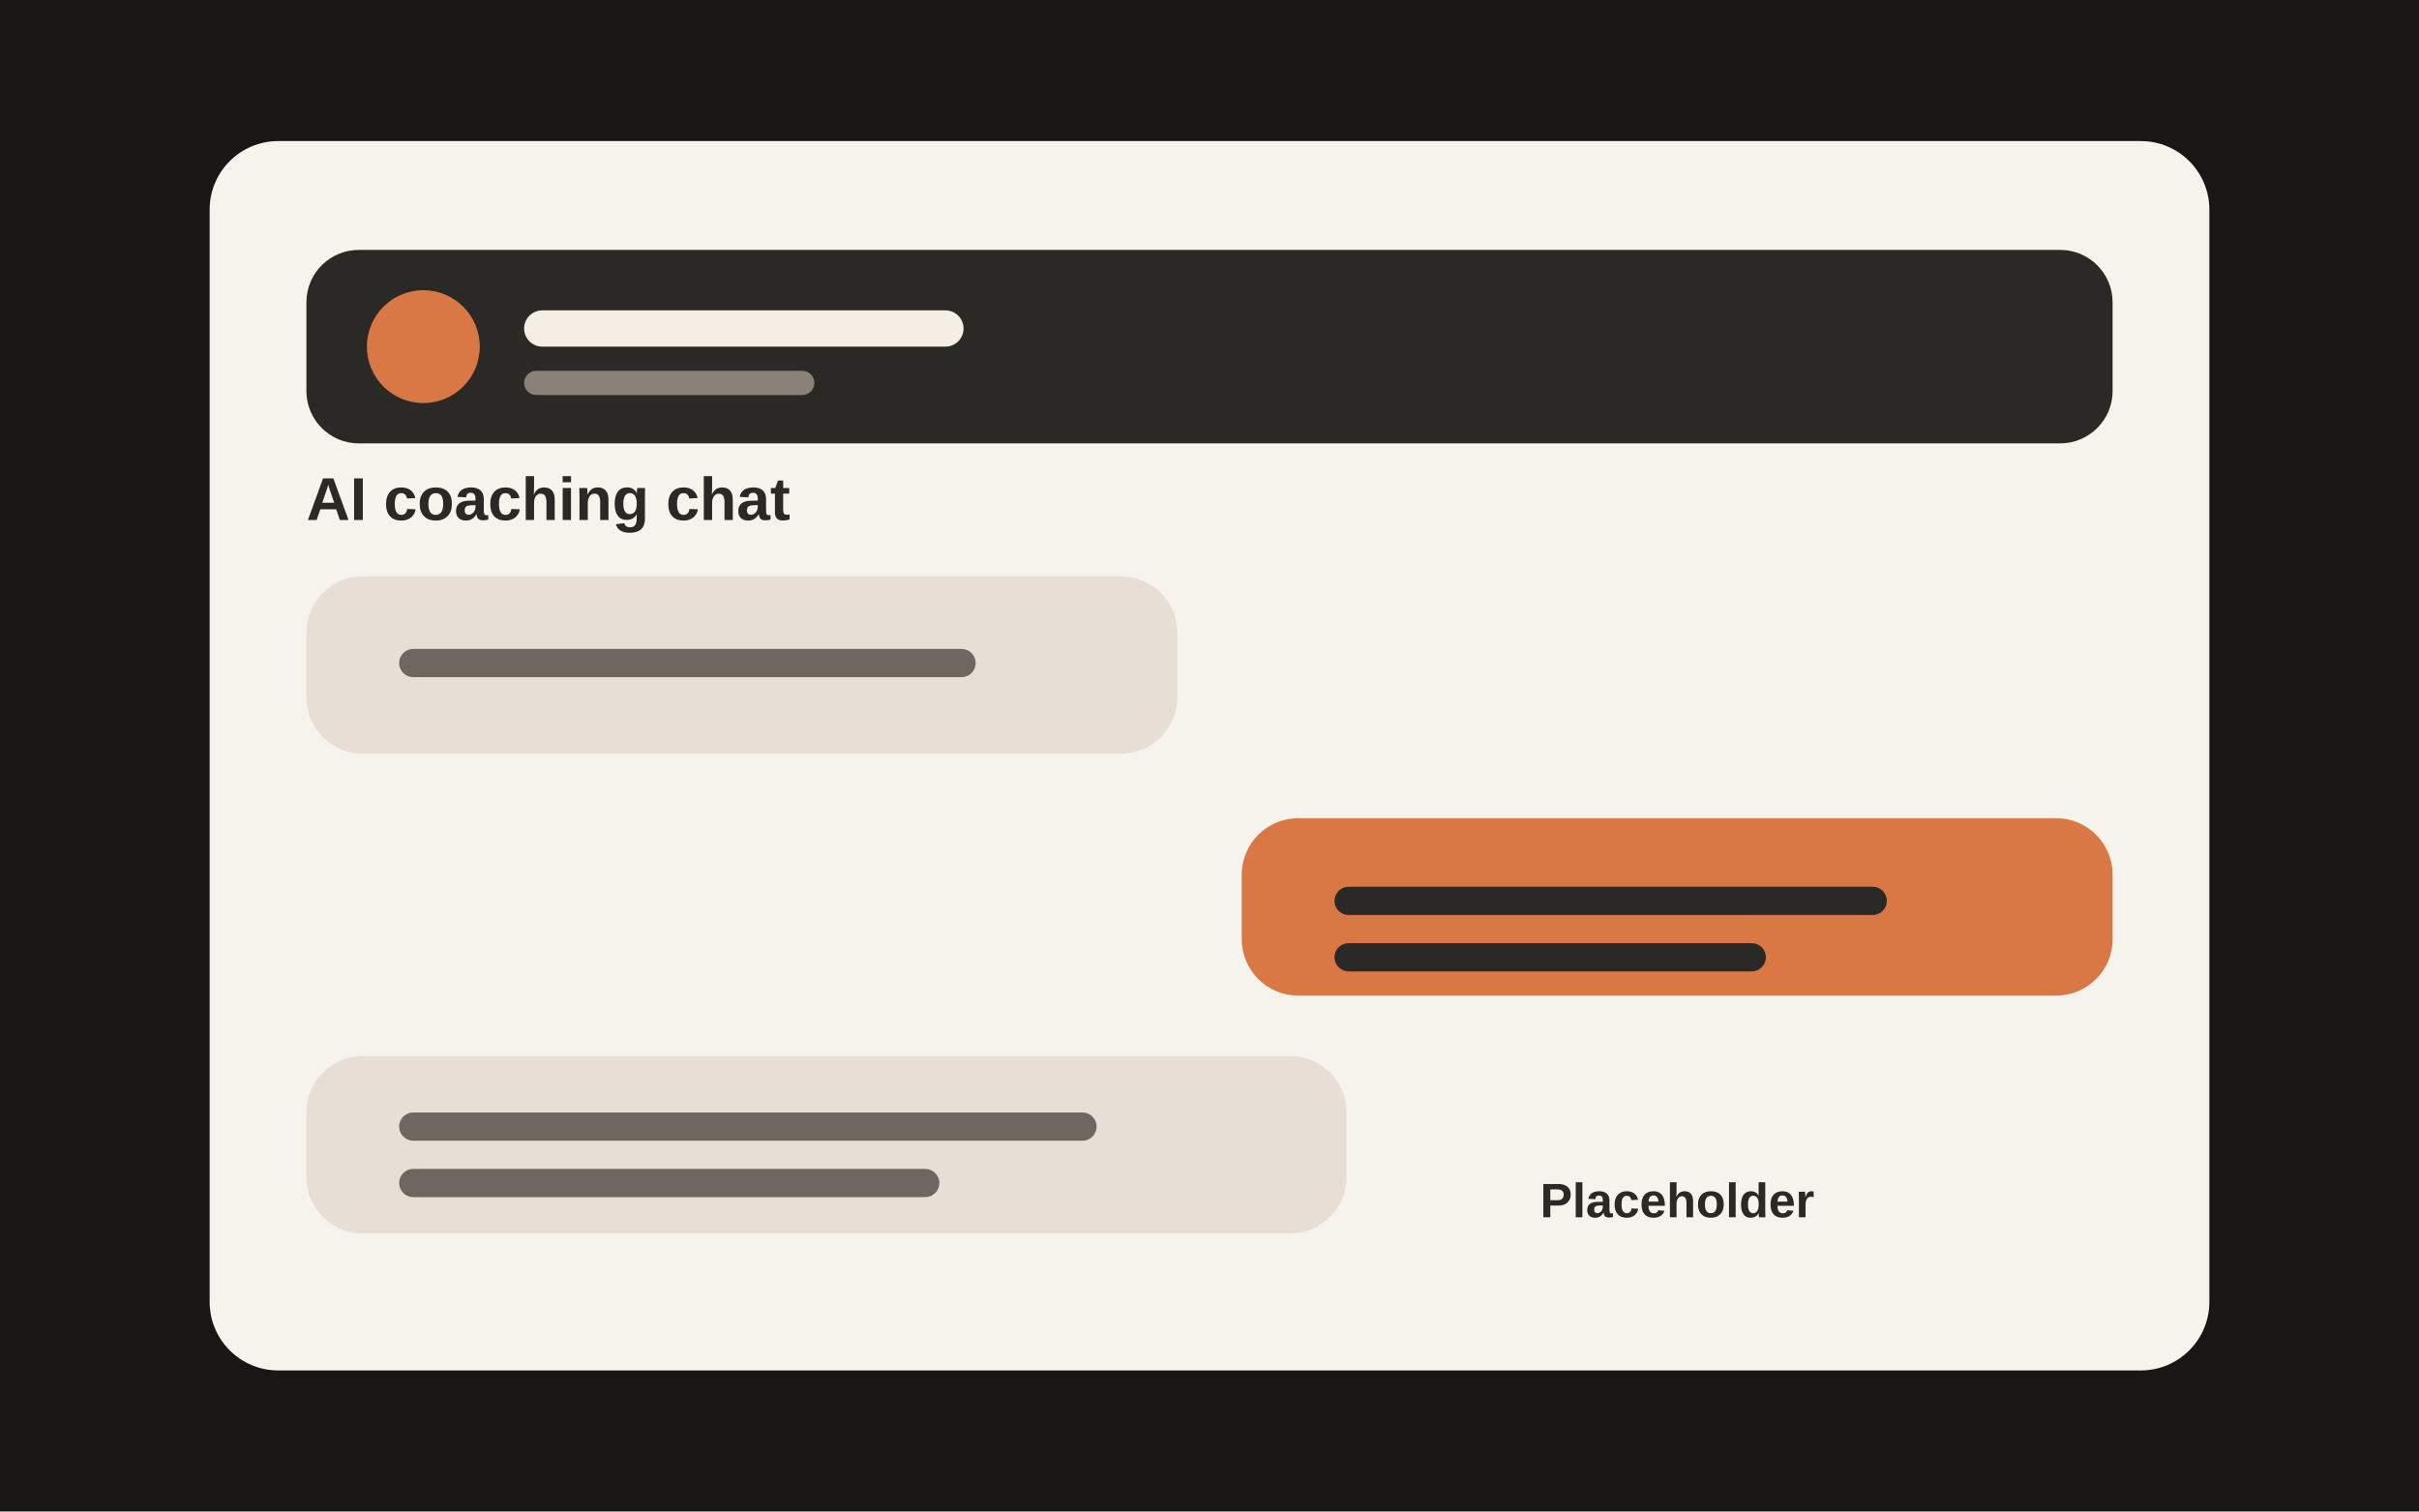
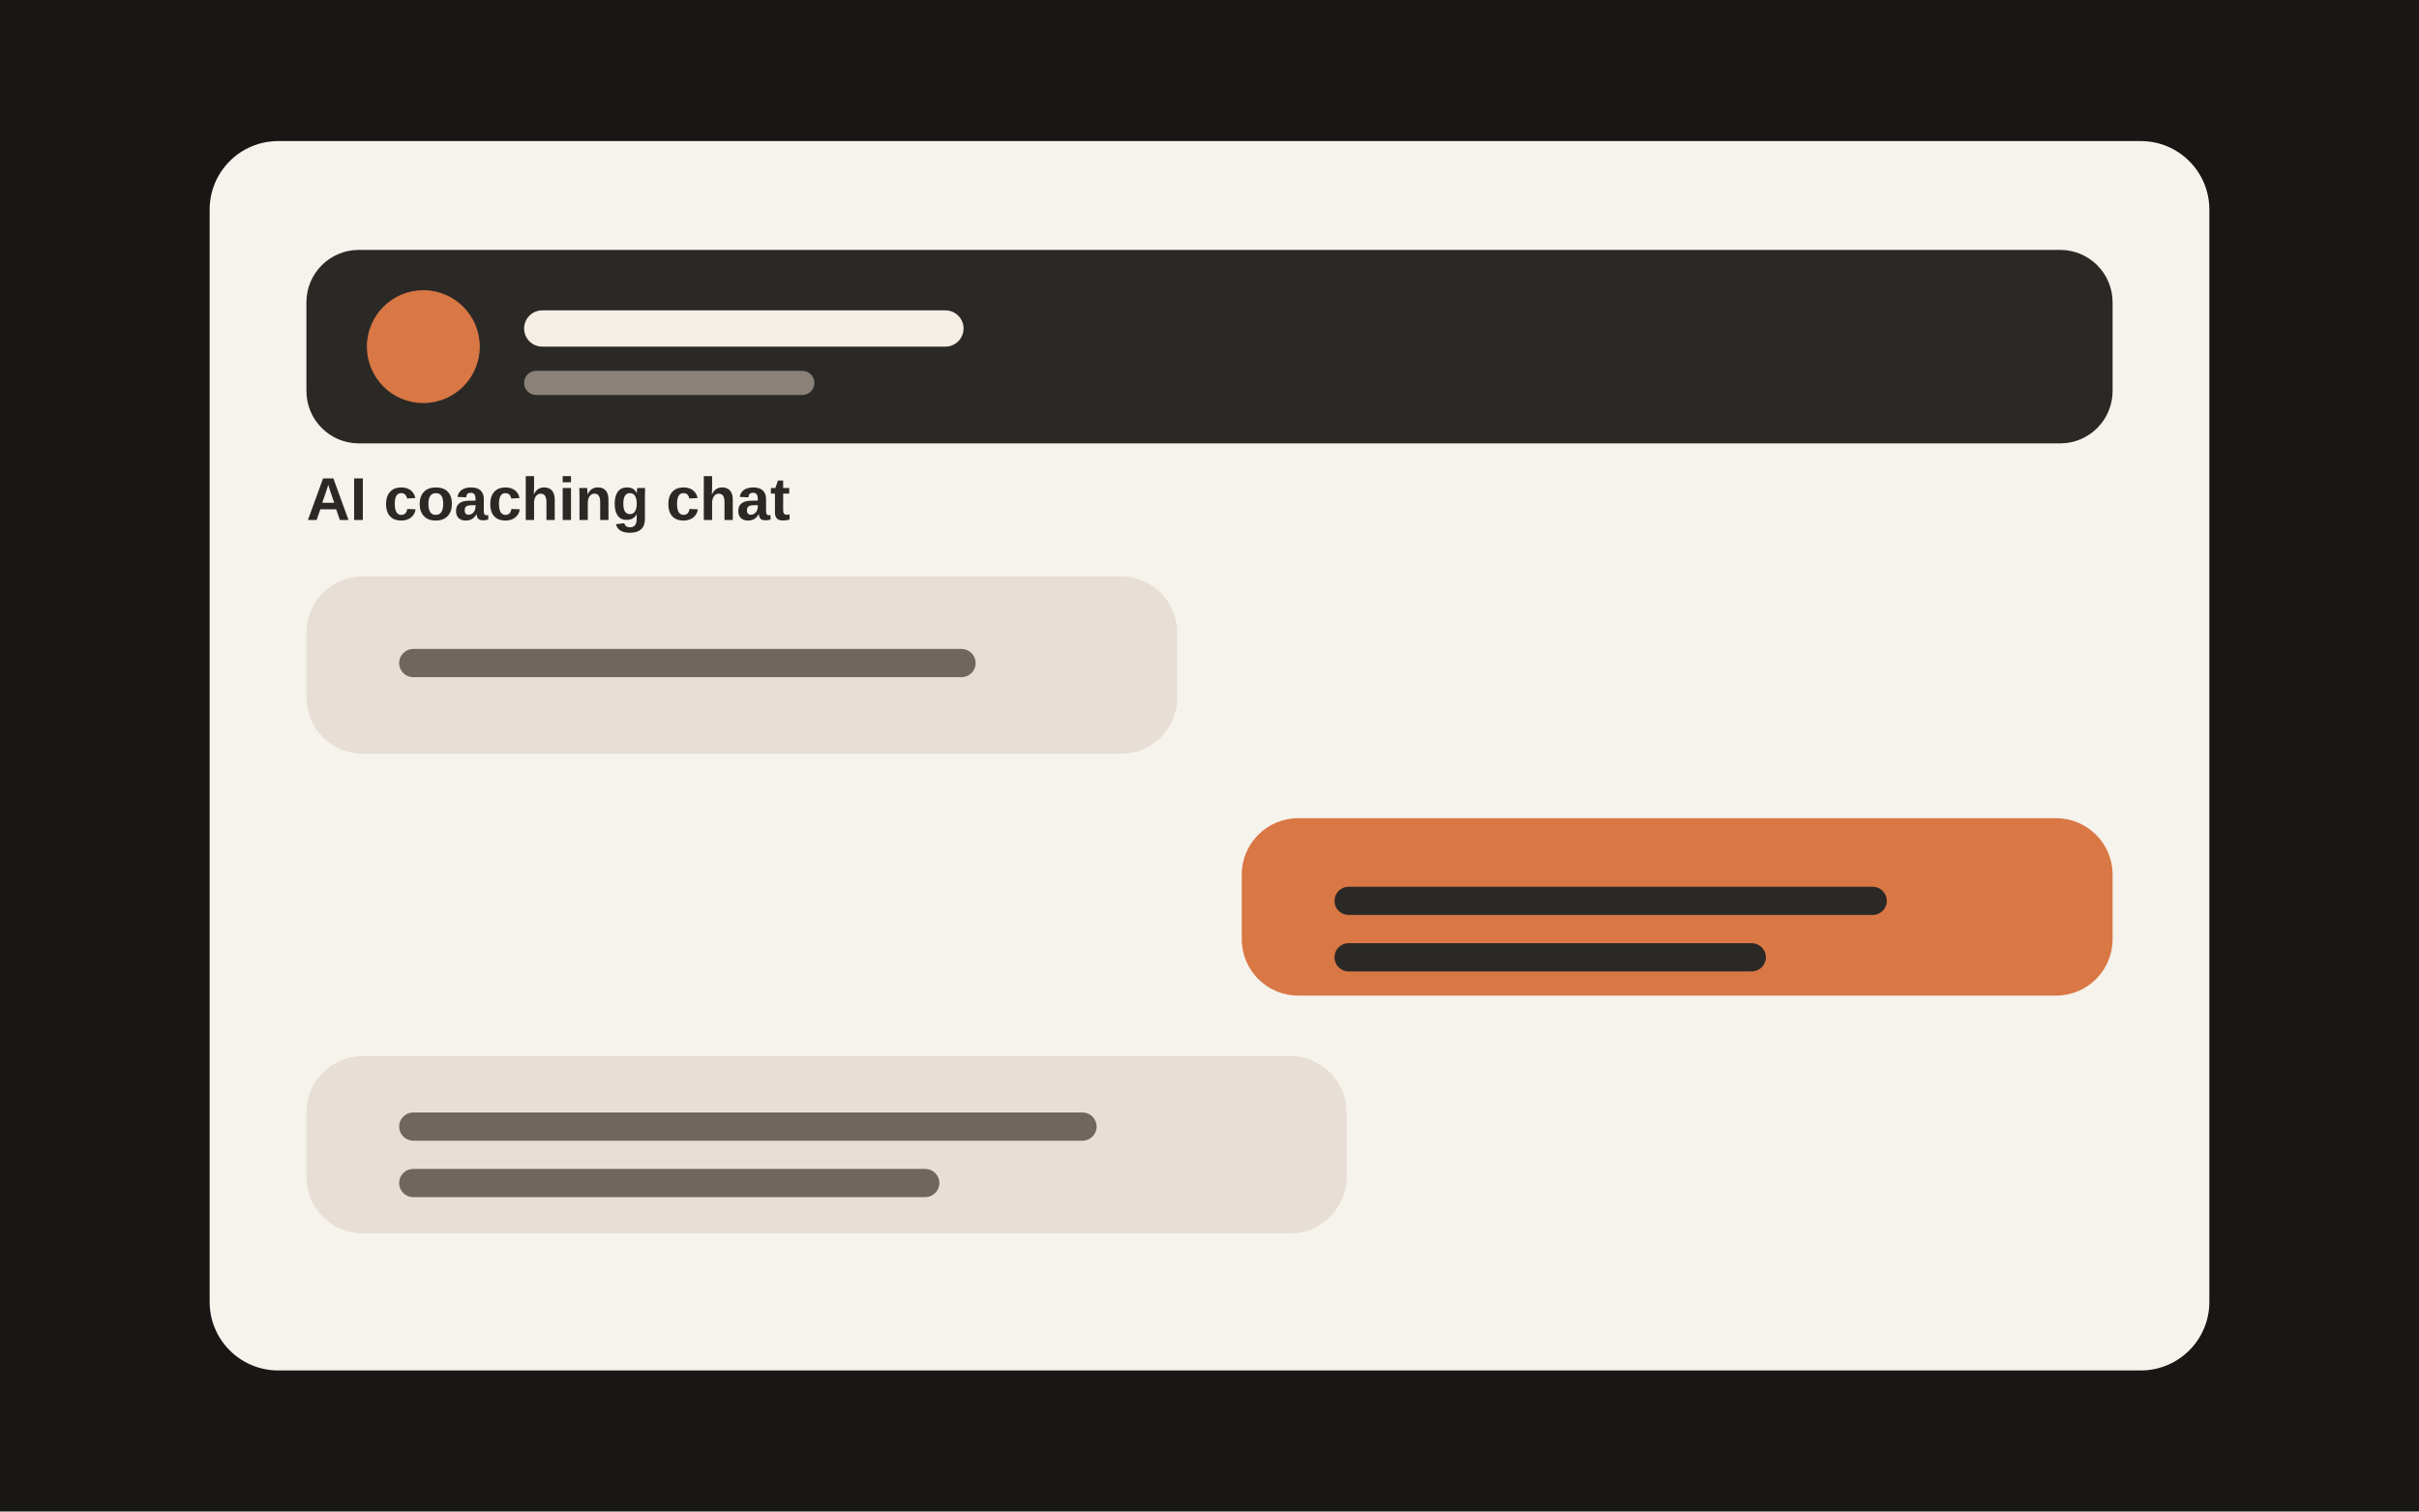
<svg xmlns="http://www.w3.org/2000/svg" width="1200" height="750" viewBox="0 0 1200 750" fill="none">
  <rect width="1200" height="750" fill="#181716" />
  <rect x="104" y="70" width="992" height="610" rx="34" fill="#F6F2EC" />
  <rect x="152" y="124" width="896" height="96" rx="26" fill="#2B2926" />
  <circle cx="210" cy="172" r="28" fill="#D97745" />
  <rect x="260" y="154" width="218" height="18" rx="9" fill="#F4EEE5" />
  <rect x="260" y="184" width="144" height="12" rx="6" fill="#8A8278" />
  <rect x="152" y="286" width="432" height="88" rx="28" fill="#E7DED5" />
  <rect x="616" y="406" width="432" height="88" rx="28" fill="#D97745" />
  <rect x="152" y="524" width="516" height="88" rx="28" fill="#E7DED5" />
  <rect x="198" y="322" width="286" height="14" rx="7" fill="#6F665F" />
  <rect x="198" y="552" width="346" height="14" rx="7" fill="#6F665F" />
  <rect x="198" y="580" width="268" height="14" rx="7" fill="#6F665F" />
  <rect x="662" y="440" width="274" height="14" rx="7" fill="#2B2926" />
  <rect x="662" y="468" width="214" height="14" rx="7" fill="#2B2926" />
  <text x="152" y="258" fill="#2B2926" font-family="Arial, sans-serif" font-size="30" font-weight="700">AI coaching chat</text>
-   <text x="764" y="604" fill="#2B2926" font-family="Arial, sans-serif" font-size="24" font-weight="700">Placeholder</text>
</svg>
